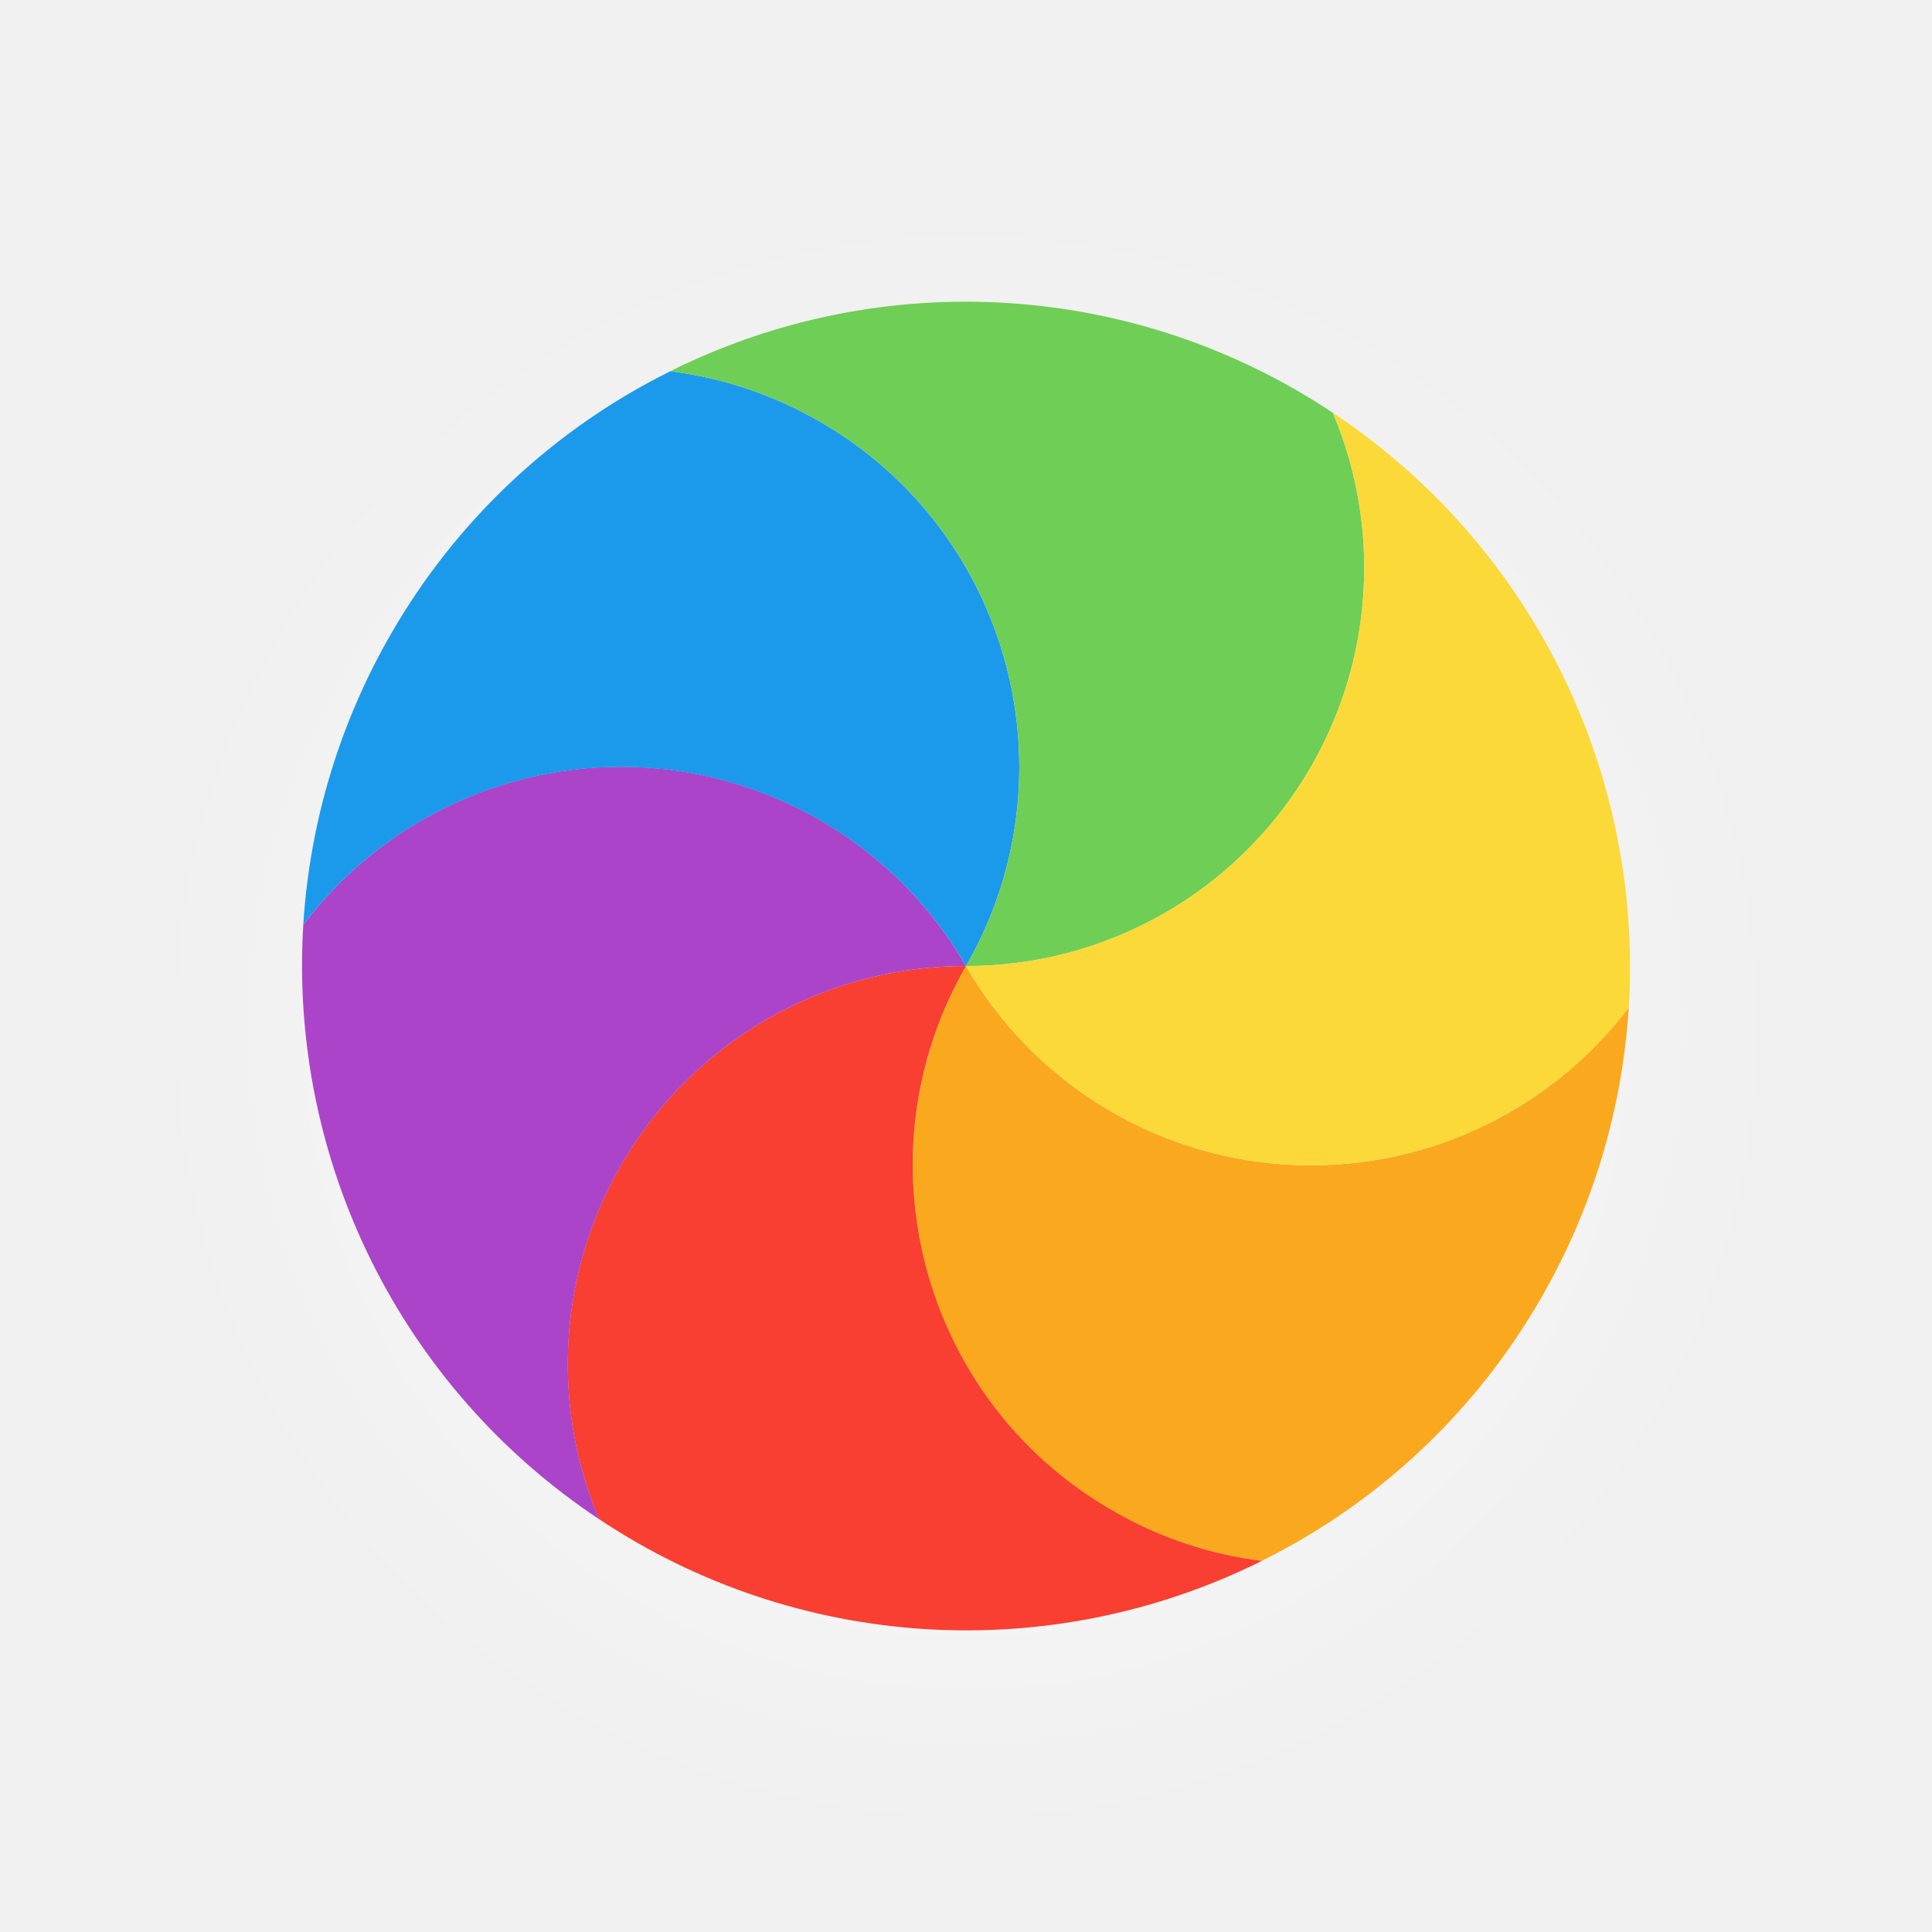
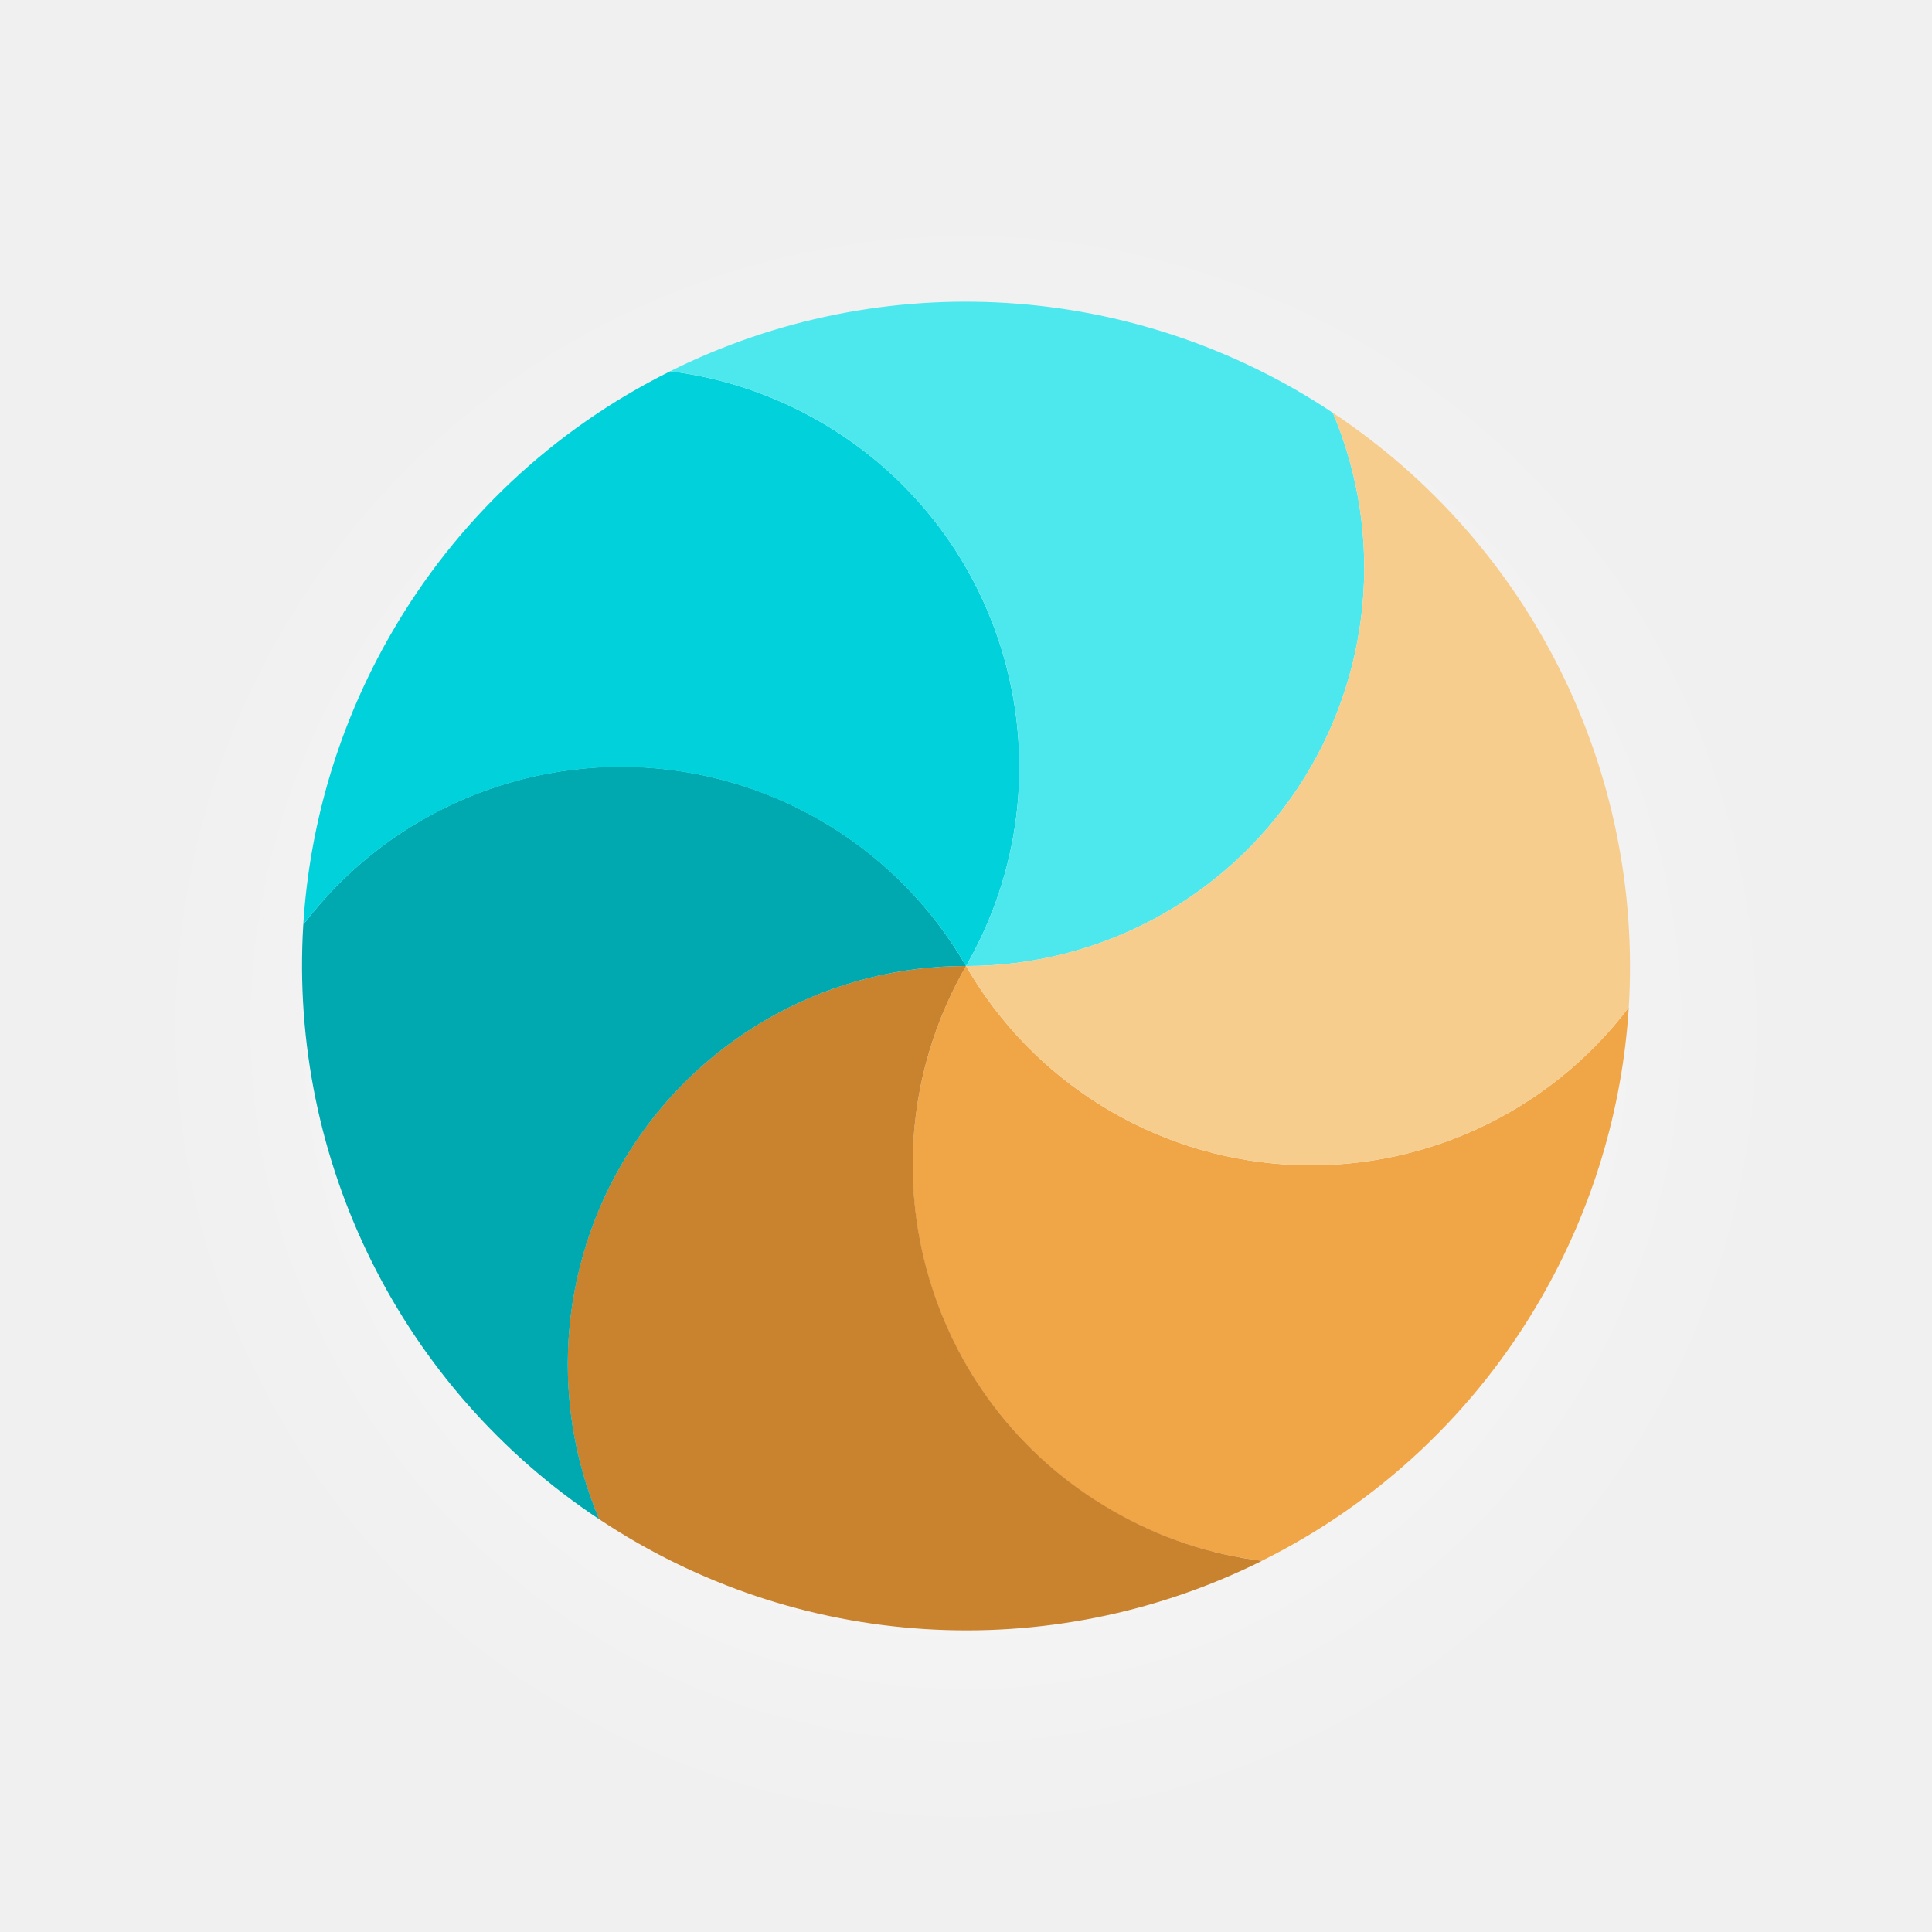
<svg xmlns="http://www.w3.org/2000/svg" width="32" height="32" viewBox="0 0 32 32">
  <defs>
    <filter id="a" width="1.384" height="1.384" x="-.192" y="-.192" style="color-interpolation-filters:sRGB">
      <feGaussianBlur stdDeviation="1.76" />
    </filter>
  </defs>
  <g transform="translate(0 -1020.362)">
    <circle cx="16" cy="1037.362" r="11" style="opacity:.35;mix-blend-mode:normal;fill:#fff;fill-rule:evenodd;stroke-width:2;stroke-linecap:round;paint-order:stroke fill markers;filter:url(#a);stop-color:#fff" />
-     <path d="M23.5 19.01a3.603 3.603 0 0 1-4.5 3.978 3.608 3.608 0 0 0-1.189-5.89 6 6 0 0 1 2.744.086 5.97 5.97 0 0 1 2.945 1.825" style="fill:#faa91e;fill-opacity:1;fill-rule:evenodd;stroke-width:1.01" transform="rotate(105 -356.06 531.997)scale(1.8328 1.8303)" />
-     <path d="M24.687 24.9A3.597 3.597 0 0 1 19 22.988a3.603 3.603 0 0 0 4.41-2.552c.129-.48.155-.964.09-1.428a6 6 0 0 1 1.187 5.89" style="fill:#f83f31;fill-opacity:1;fill-rule:evenodd;stroke-width:1.01" transform="rotate(105 -356.06 531.997)scale(1.8328 1.8303)" />
-     <path d="M20.189 28.878A3.608 3.608 0 0 1 19 22.988a3.597 3.597 0 0 0 5.687 1.911 6.01 6.01 0 0 1-4.498 3.979" style="fill:#ac44ca;fill-opacity:1;fill-rule:evenodd;stroke-width:1.01" transform="rotate(105 -356.06 531.997)scale(1.8328 1.8303)" />
-     <path d="M14.5 26.967a3.6 3.6 0 0 1 .09-1.428A3.603 3.603 0 0 1 19 22.988a3.61 3.61 0 0 0 1.189 5.89 6 6 0 0 1-2.744-.086 5.97 5.97 0 0 1-2.945-1.826" style="fill:#1b9aeb;fill-opacity:1;fill-rule:evenodd;stroke-width:1.01" transform="rotate(105 -356.06 531.997)scale(1.8328 1.8303)" />
-     <path d="M13.313 21.077A3.597 3.597 0 0 1 19 22.988a3.603 3.603 0 0 0-4.41 2.55 3.6 3.6 0 0 0-.09 1.429 6 6 0 0 1-1.187-5.89" style="fill:#6fce55;fill-opacity:1;fill-rule:evenodd;stroke-width:1.01" transform="rotate(105 -356.06 531.997)scale(1.8328 1.8303)" />
-     <path d="M17.811 17.098A3.608 3.608 0 0 1 19 22.988a3.597 3.597 0 0 0-5.687-1.911 6.01 6.01 0 0 1 4.498-3.979" style="fill:#fbd939;fill-opacity:1;fill-rule:evenodd;stroke-width:1.01" transform="rotate(105 -356.06 531.997)scale(1.8328 1.8303)" />
+     <path d="M23.5 19.01a3.603 3.603 0 0 1-4.5 3.978 3.608 3.608 0 0 0-1.189-5.89 6 6 0 0 1 2.744.086 5.97 5.97 0 0 1 2.945 1.825" style="fill:#f0a646;fill-opacity:1;fill-rule:evenodd;stroke-width:1.01" transform="rotate(105 -356.06 531.997)scale(1.8328 1.8303)" />
+     <path d="M24.687 24.9A3.597 3.597 0 0 1 19 22.988a3.603 3.603 0 0 0 4.41-2.552c.129-.48.155-.964.09-1.428a6 6 0 0 1 1.187 5.89" style="fill:#c9832f;fill-opacity:1;fill-rule:evenodd;stroke-width:1.01" transform="rotate(105 -356.06 531.997)scale(1.8328 1.8303)" />
+     <path d="M20.189 28.878A3.608 3.608 0 0 1 19 22.988a3.597 3.597 0 0 0 5.687 1.911 6.01 6.01 0 0 1-4.498 3.979" style="fill:#00a8b0;fill-opacity:1;fill-rule:evenodd;stroke-width:1.01" transform="rotate(105 -356.06 531.997)scale(1.8328 1.8303)" />
+     <path d="M14.5 26.967a3.6 3.6 0 0 1 .09-1.428A3.603 3.603 0 0 1 19 22.988a3.61 3.61 0 0 0 1.189 5.89 6 6 0 0 1-2.744-.086 5.97 5.97 0 0 1-2.945-1.826" style="fill:#00d1da;fill-opacity:1;fill-rule:evenodd;stroke-width:1.01" transform="rotate(105 -356.06 531.997)scale(1.8328 1.8303)" />
+     <path d="M13.313 21.077A3.597 3.597 0 0 1 19 22.988a3.603 3.603 0 0 0-4.41 2.55 3.6 3.6 0 0 0-.09 1.429 6 6 0 0 1-1.187-5.89" style="fill:#4de8ee;fill-opacity:1;fill-rule:evenodd;stroke-width:1.01" transform="rotate(105 -356.06 531.997)scale(1.8328 1.8303)" />
+     <path d="M17.811 17.098A3.608 3.608 0 0 1 19 22.988a3.597 3.597 0 0 0-5.687-1.911 6.01 6.01 0 0 1 4.498-3.979" style="fill:#f7cd8e;fill-opacity:1;fill-rule:evenodd;stroke-width:1.01" transform="rotate(105 -356.06 531.997)scale(1.8328 1.8303)" />
  </g>
</svg>
